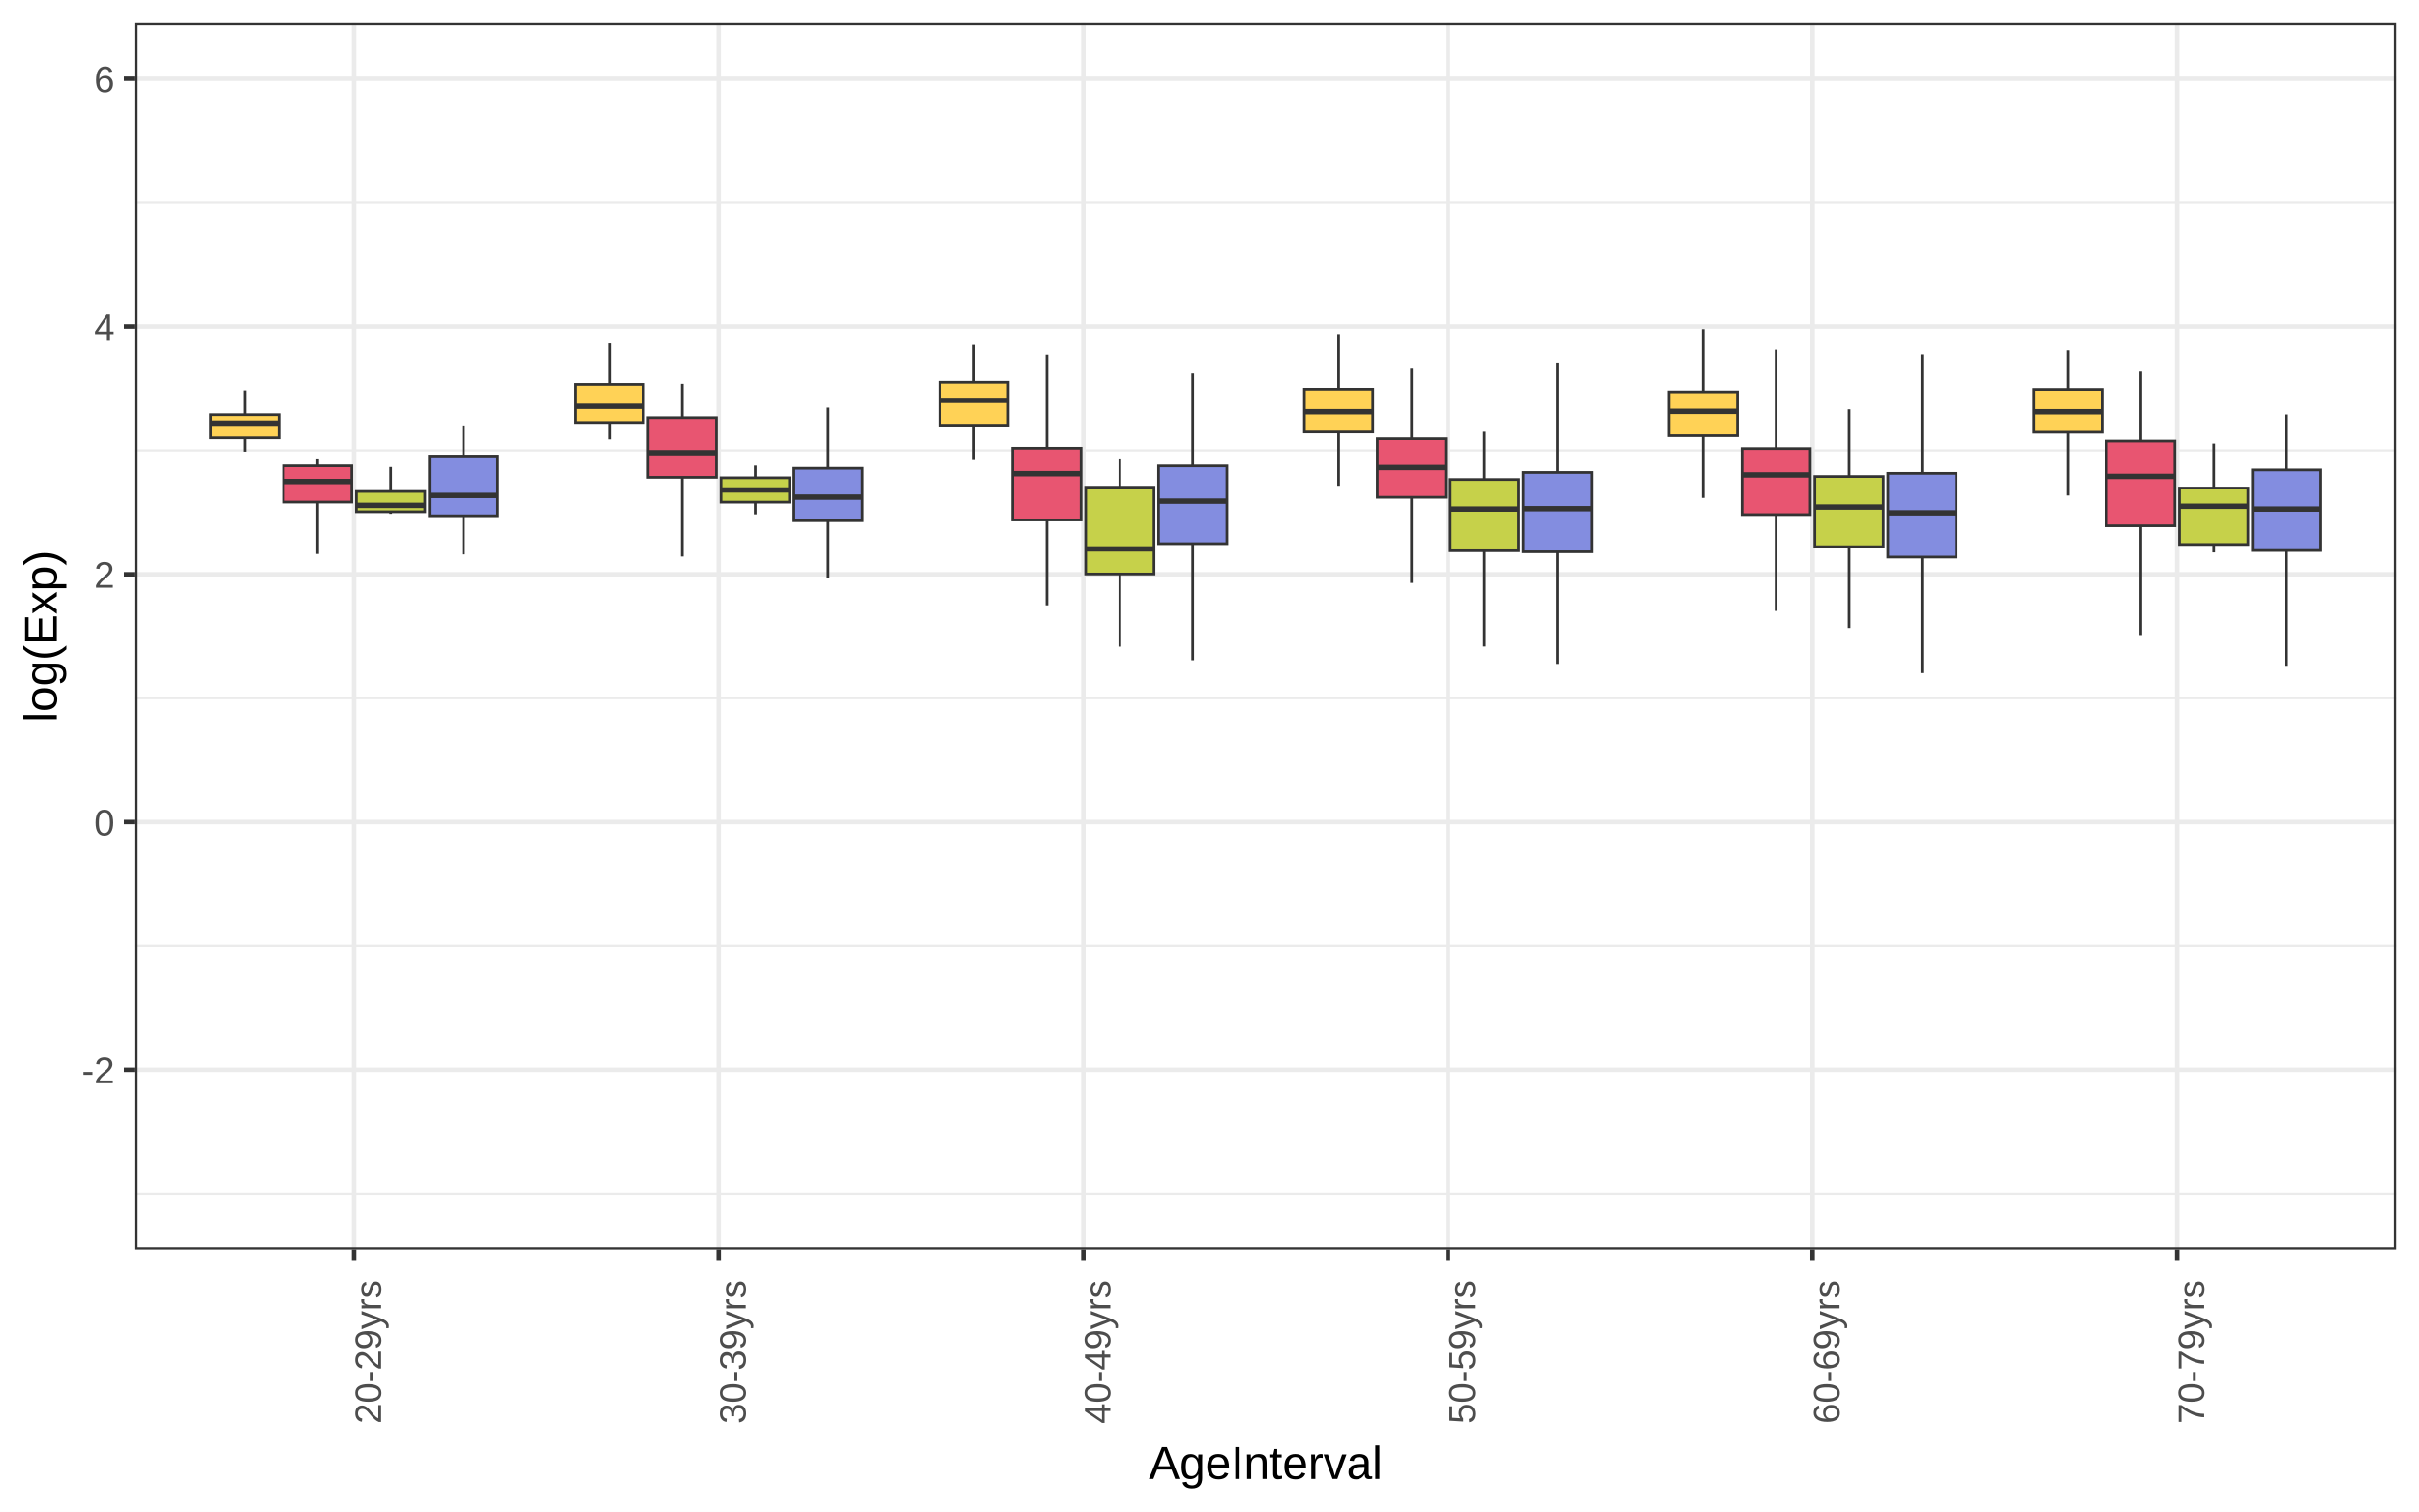
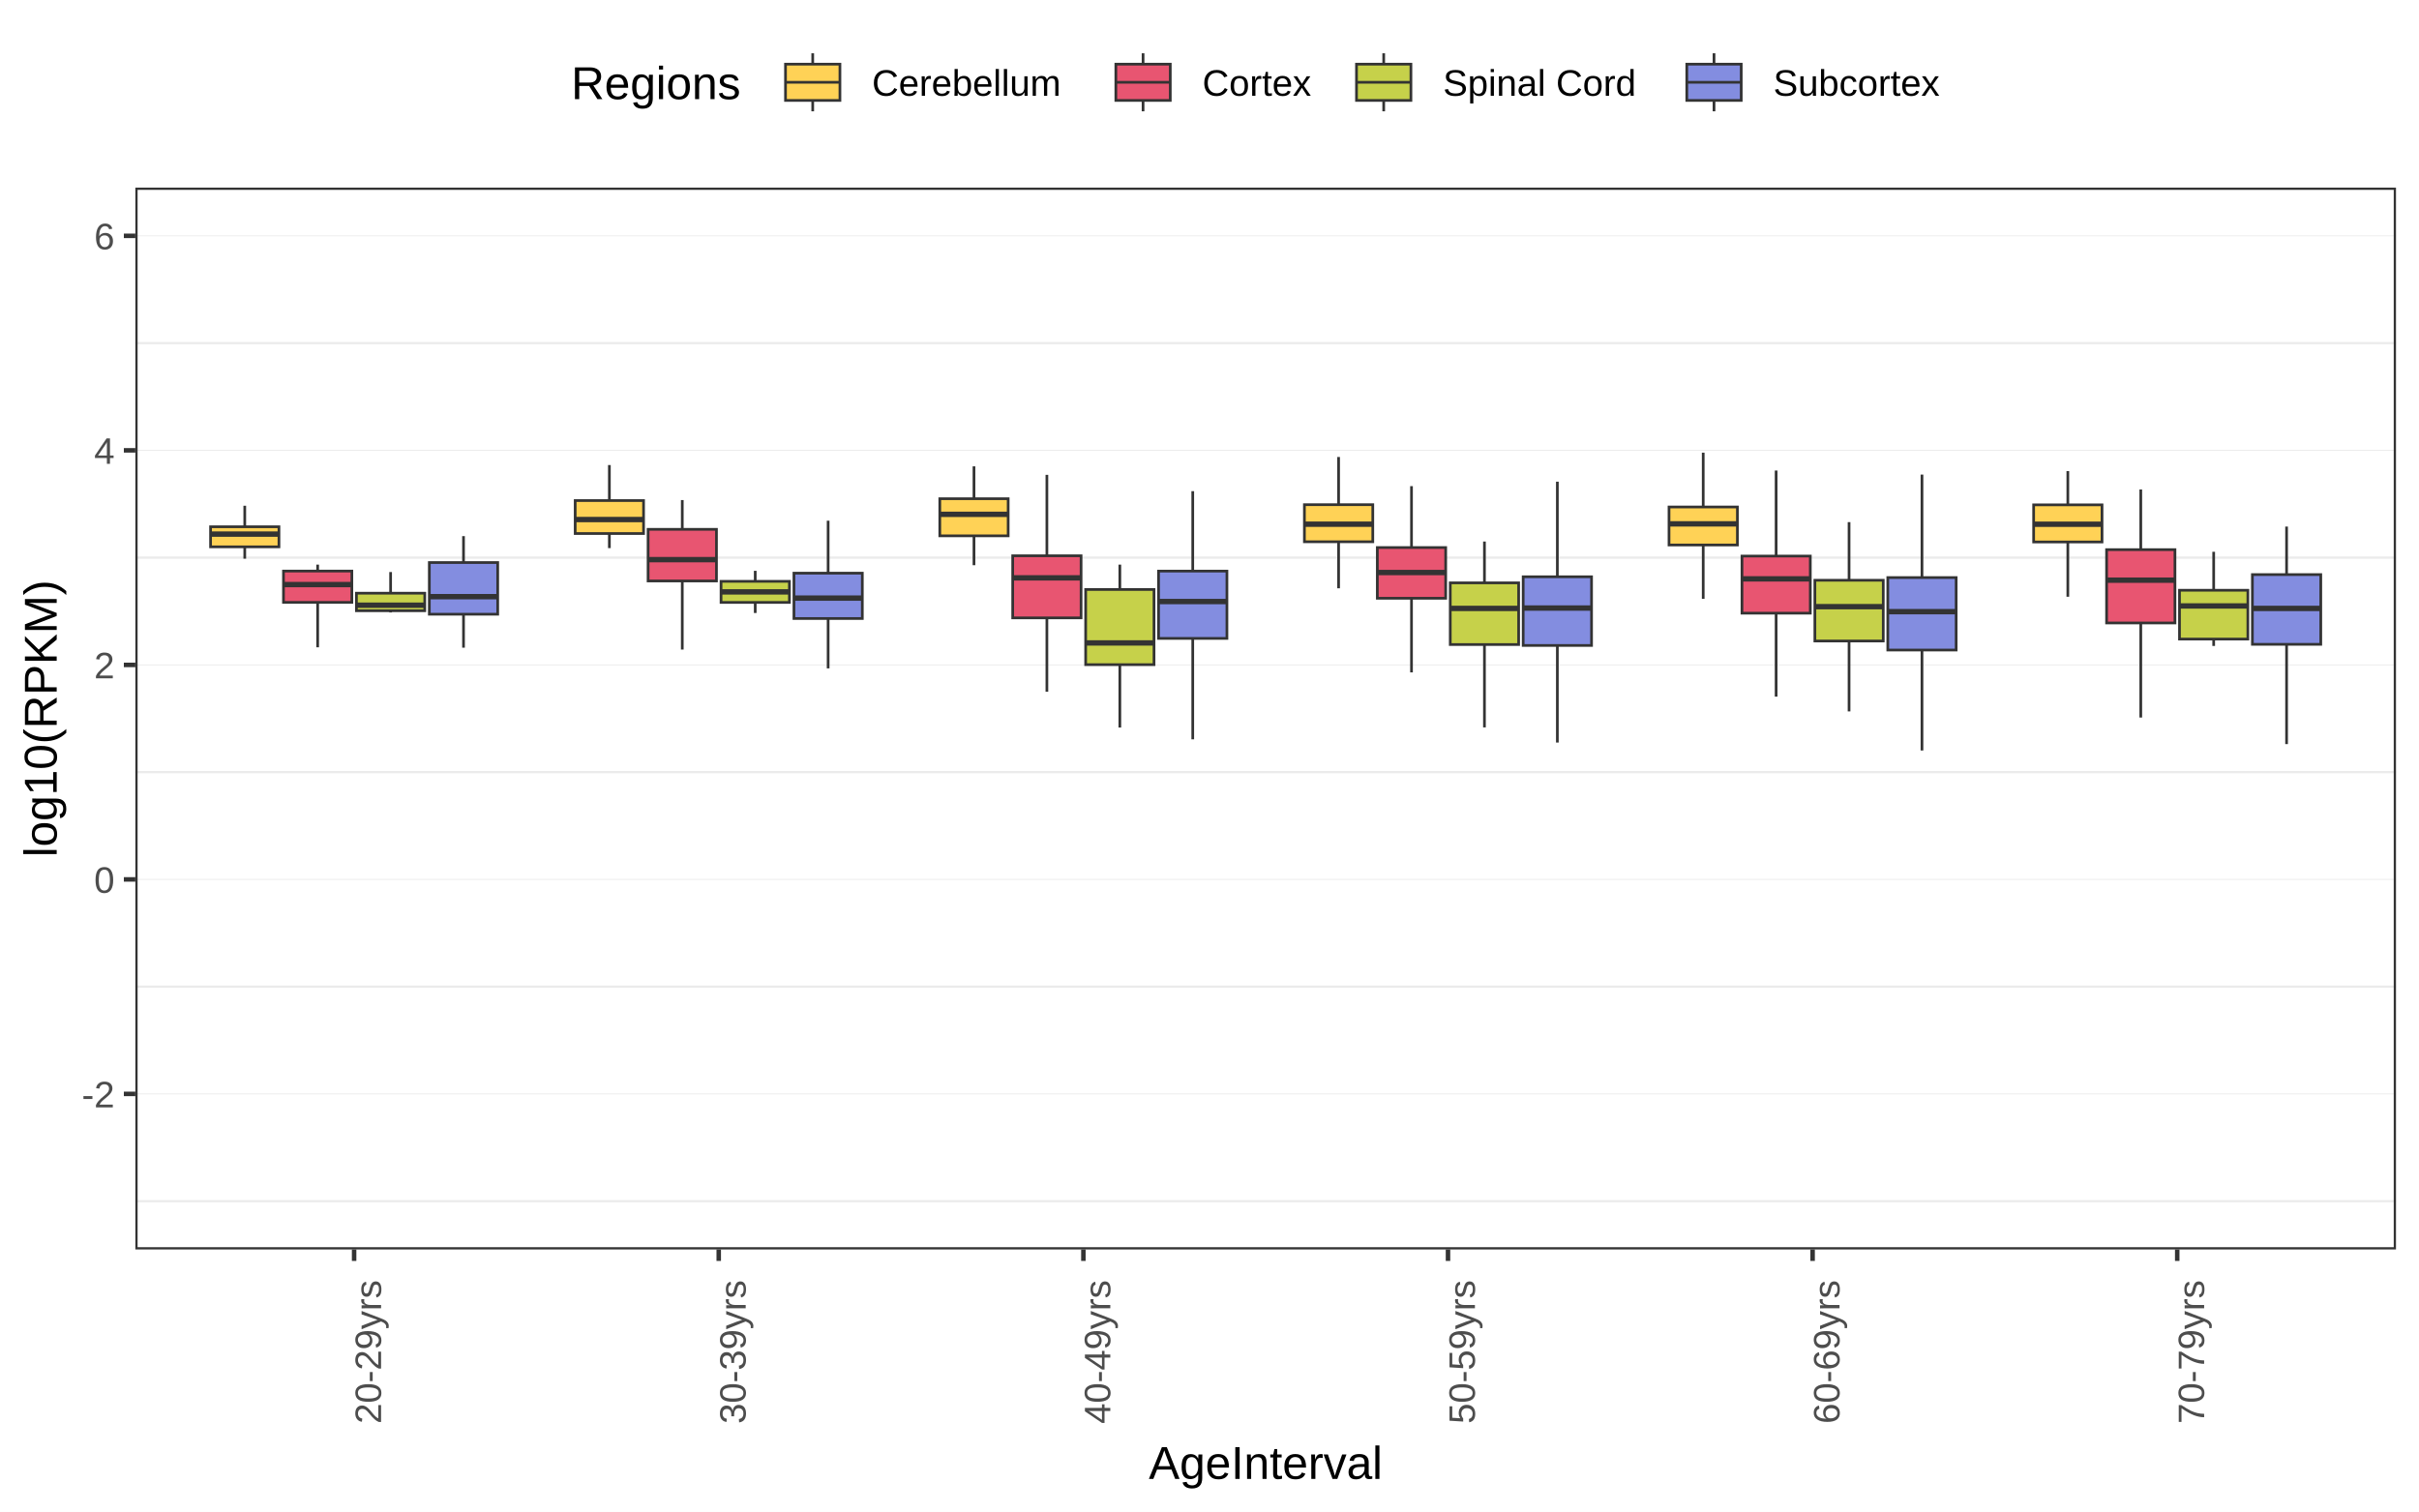
<svg xmlns="http://www.w3.org/2000/svg" class="svglite" width="576.00pt" height="360.00pt" viewBox="0 0 576.00 360.00">
  <defs>
    <style type="text/css">
    .svglite line, .svglite polyline, .svglite polygon, .svglite path, .svglite rect, .svglite circle {
      fill: none;
      stroke: #000000;
      stroke-linecap: round;
      stroke-linejoin: round;
      stroke-miterlimit: 10.00;
    }
    .svglite text {
      white-space: pre;
    }
  </style>
  </defs>
  <rect width="100%" height="100%" style="stroke: none; fill: #FFFFFF;" />
  <defs>
    <clipPath id="cpMC4wMHw1NzYuMDB8MC4wMHwzNjAuMDA=">
      <rect x="0.00" y="0.00" width="576.00" height="360.00" />
    </clipPath>
  </defs>
  <g clip-path="url(#cpMC4wMHw1NzYuMDB8MC4wMHwzNjAuMDA=)">
    <rect x="0.00" y="0.00" width="576.00" height="360.00" style="stroke-width: 1.07; stroke: #FFFFFF; fill: #FFFFFF;" />
  </g>
  <defs>
-     <clipPath id="cpMzIuMjN8NTcwLjUyfDUuNDh8Mjk3LjU4">
-       <rect x="32.23" y="5.48" width="538.29" height="292.10" />
+     <clipPath id="cpMzIuMjN8NTcwLjUyfDQ0LjY4fDI5Ny41OA==">
+       <rect x="32.23" y="44.68" width="538.29" height="252.90" />
    </clipPath>
  </defs>
-   <g clip-path="url(#cpMzIuMjN8NTcwLjUyfDUuNDh8Mjk3LjU4)">
-     <rect x="32.23" y="5.48" width="538.29" height="292.10" style="stroke-width: 1.07; stroke: none; fill: #FFFFFF;" />
-     <polyline points="32.23,284.30 570.52,284.30 " style="stroke-width: 0.53; stroke: #EBEBEB; stroke-linecap: butt;" />
-     <polyline points="32.23,225.29 570.52,225.29 " style="stroke-width: 0.53; stroke: #EBEBEB; stroke-linecap: butt;" />
-     <polyline points="32.23,166.28 570.52,166.28 " style="stroke-width: 0.53; stroke: #EBEBEB; stroke-linecap: butt;" />
-     <polyline points="32.23,107.27 570.52,107.27 " style="stroke-width: 0.53; stroke: #EBEBEB; stroke-linecap: butt;" />
-     <polyline points="32.23,48.26 570.52,48.26 " style="stroke-width: 0.53; stroke: #EBEBEB; stroke-linecap: butt;" />
-     <polyline points="32.23,254.80 570.52,254.80 " style="stroke-width: 1.07; stroke: #EBEBEB; stroke-linecap: butt;" />
-     <polyline points="32.23,195.79 570.52,195.79 " style="stroke-width: 1.07; stroke: #EBEBEB; stroke-linecap: butt;" />
-     <polyline points="32.23,136.78 570.52,136.78 " style="stroke-width: 1.07; stroke: #EBEBEB; stroke-linecap: butt;" />
-     <polyline points="32.23,77.77 570.52,77.77 " style="stroke-width: 1.07; stroke: #EBEBEB; stroke-linecap: butt;" />
-     <polyline points="32.23,18.76 570.52,18.76 " style="stroke-width: 1.07; stroke: #EBEBEB; stroke-linecap: butt;" />
-     <polyline points="84.32,297.58 84.32,5.48 " style="stroke-width: 1.07; stroke: #EBEBEB; stroke-linecap: butt;" />
-     <polyline points="171.14,297.58 171.14,5.48 " style="stroke-width: 1.07; stroke: #EBEBEB; stroke-linecap: butt;" />
-     <polyline points="257.97,297.58 257.97,5.48 " style="stroke-width: 1.07; stroke: #EBEBEB; stroke-linecap: butt;" />
-     <polyline points="344.79,297.58 344.79,5.48 " style="stroke-width: 1.07; stroke: #EBEBEB; stroke-linecap: butt;" />
-     <polyline points="431.61,297.58 431.61,5.48 " style="stroke-width: 1.07; stroke: #EBEBEB; stroke-linecap: butt;" />
-     <polyline points="518.43,297.58 518.43,5.48 " style="stroke-width: 1.07; stroke: #EBEBEB; stroke-linecap: butt;" />
-     <line x1="58.28" y1="98.78" x2="58.28" y2="92.99" style="stroke-width: 0.64; stroke: #333333; stroke-linecap: butt;" />
-     <line x1="58.28" y1="104.30" x2="58.28" y2="107.58" style="stroke-width: 0.64; stroke: #333333; stroke-linecap: butt;" />
-     <polygon points="50.14,98.78 50.14,104.30 66.42,104.30 66.42,98.78 50.14,98.78 " style="stroke-width: 0.64; stroke: #333333; stroke-linecap: butt; stroke-linejoin: miter; fill: #FFD256;" />
-     <line x1="50.14" y1="100.80" x2="66.42" y2="100.80" style="stroke-width: 1.28; stroke: #333333; stroke-linecap: butt; stroke-linejoin: miter;" />
-     <line x1="75.64" y1="110.96" x2="75.64" y2="109.19" style="stroke-width: 0.64; stroke: #333333; stroke-linecap: butt;" />
-     <line x1="75.64" y1="119.58" x2="75.64" y2="131.95" style="stroke-width: 0.64; stroke: #333333; stroke-linecap: butt;" />
-     <polygon points="67.50,110.96 67.50,119.58 83.78,119.58 83.78,110.96 67.50,110.96 " style="stroke-width: 0.64; stroke: #333333; stroke-linecap: butt; stroke-linejoin: miter; fill: #E85571;" />
-     <line x1="67.50" y1="114.69" x2="83.78" y2="114.69" style="stroke-width: 1.28; stroke: #333333; stroke-linecap: butt; stroke-linejoin: miter;" />
-     <line x1="93.01" y1="117.06" x2="93.01" y2="111.24" style="stroke-width: 0.64; stroke: #333333; stroke-linecap: butt;" />
-     <line x1="93.01" y1="121.88" x2="93.01" y2="122.37" style="stroke-width: 0.64; stroke: #333333; stroke-linecap: butt;" />
-     <polygon points="84.87,117.06 84.87,121.88 101.14,121.88 101.14,117.06 84.87,117.06 " style="stroke-width: 0.64; stroke: #333333; stroke-linecap: butt; stroke-linejoin: miter; fill: #C6D14A;" />
-     <line x1="84.87" y1="120.36" x2="101.14" y2="120.36" style="stroke-width: 1.28; stroke: #333333; stroke-linecap: butt; stroke-linejoin: miter;" />
-     <line x1="110.37" y1="108.62" x2="110.37" y2="101.35" style="stroke-width: 0.64; stroke: #333333; stroke-linecap: butt;" />
-     <line x1="110.37" y1="122.84" x2="110.37" y2="132.05" style="stroke-width: 0.64; stroke: #333333; stroke-linecap: butt;" />
-     <polygon points="102.23,108.62 102.23,122.84 118.51,122.84 118.51,108.62 102.23,108.62 " style="stroke-width: 0.64; stroke: #333333; stroke-linecap: butt; stroke-linejoin: miter; fill: #838DE0;" />
-     <line x1="102.23" y1="118.01" x2="118.51" y2="118.01" style="stroke-width: 1.28; stroke: #333333; stroke-linecap: butt; stroke-linejoin: miter;" />
-     <line x1="145.10" y1="91.57" x2="145.10" y2="81.81" style="stroke-width: 0.64; stroke: #333333; stroke-linecap: butt;" />
-     <line x1="145.10" y1="100.64" x2="145.10" y2="104.67" style="stroke-width: 0.64; stroke: #333333; stroke-linecap: butt;" />
-     <polygon points="136.96,91.57 136.96,100.64 153.24,100.64 153.24,91.57 136.96,91.57 " style="stroke-width: 0.64; stroke: #333333; stroke-linecap: butt; stroke-linejoin: miter; fill: #FFD256;" />
-     <line x1="136.96" y1="96.79" x2="153.24" y2="96.79" style="stroke-width: 1.28; stroke: #333333; stroke-linecap: butt; stroke-linejoin: miter;" />
-     <line x1="162.46" y1="99.49" x2="162.46" y2="91.44" style="stroke-width: 0.64; stroke: #333333; stroke-linecap: butt;" />
-     <line x1="162.46" y1="113.69" x2="162.46" y2="132.56" style="stroke-width: 0.64; stroke: #333333; stroke-linecap: butt;" />
-     <polygon points="154.32,99.49 154.32,113.69 170.60,113.69 170.60,99.49 154.32,99.49 " style="stroke-width: 0.64; stroke: #333333; stroke-linecap: butt; stroke-linejoin: miter; fill: #E85571;" />
-     <line x1="154.32" y1="107.83" x2="170.60" y2="107.83" style="stroke-width: 1.28; stroke: #333333; stroke-linecap: butt; stroke-linejoin: miter;" />
-     <line x1="179.83" y1="113.80" x2="179.83" y2="110.90" style="stroke-width: 0.64; stroke: #333333; stroke-linecap: butt;" />
-     <line x1="179.83" y1="119.60" x2="179.83" y2="122.49" style="stroke-width: 0.64; stroke: #333333; stroke-linecap: butt;" />
-     <polygon points="171.69,113.80 171.69,119.60 187.97,119.60 187.97,113.80 171.69,113.80 " style="stroke-width: 0.64; stroke: #333333; stroke-linecap: butt; stroke-linejoin: miter; fill: #C6D14A;" />
-     <line x1="171.69" y1="116.70" x2="187.97" y2="116.70" style="stroke-width: 1.28; stroke: #333333; stroke-linecap: butt; stroke-linejoin: miter;" />
-     <line x1="197.19" y1="111.55" x2="197.19" y2="97.10" style="stroke-width: 0.64; stroke: #333333; stroke-linecap: butt;" />
-     <line x1="197.19" y1="124.02" x2="197.19" y2="137.74" style="stroke-width: 0.64; stroke: #333333; stroke-linecap: butt;" />
-     <polygon points="189.05,111.55 189.05,124.02 205.33,124.02 205.33,111.55 189.05,111.55 " style="stroke-width: 0.64; stroke: #333333; stroke-linecap: butt; stroke-linejoin: miter; fill: #838DE0;" />
-     <line x1="189.05" y1="118.41" x2="205.33" y2="118.41" style="stroke-width: 1.28; stroke: #333333; stroke-linecap: butt; stroke-linejoin: miter;" />
-     <line x1="231.92" y1="91.07" x2="231.92" y2="82.16" style="stroke-width: 0.64; stroke: #333333; stroke-linecap: butt;" />
-     <line x1="231.92" y1="101.28" x2="231.92" y2="109.35" style="stroke-width: 0.64; stroke: #333333; stroke-linecap: butt;" />
-     <polygon points="223.78,91.07 223.78,101.28 240.06,101.28 240.06,91.07 223.78,91.07 " style="stroke-width: 0.64; stroke: #333333; stroke-linecap: butt; stroke-linejoin: miter; fill: #FFD256;" />
-     <line x1="223.78" y1="95.37" x2="240.06" y2="95.37" style="stroke-width: 1.28; stroke: #333333; stroke-linecap: butt; stroke-linejoin: miter;" />
-     <line x1="249.28" y1="106.76" x2="249.28" y2="84.50" style="stroke-width: 0.64; stroke: #333333; stroke-linecap: butt;" />
-     <line x1="249.28" y1="123.85" x2="249.28" y2="144.17" style="stroke-width: 0.64; stroke: #333333; stroke-linecap: butt;" />
-     <polygon points="241.14,106.76 241.14,123.85 257.42,123.85 257.42,106.76 241.14,106.76 " style="stroke-width: 0.64; stroke: #333333; stroke-linecap: butt; stroke-linejoin: miter; fill: #E85571;" />
-     <line x1="241.14" y1="112.83" x2="257.42" y2="112.83" style="stroke-width: 1.28; stroke: #333333; stroke-linecap: butt; stroke-linejoin: miter;" />
-     <line x1="266.65" y1="116.04" x2="266.65" y2="109.19" style="stroke-width: 0.64; stroke: #333333; stroke-linecap: butt;" />
-     <line x1="266.65" y1="136.71" x2="266.65" y2="154.01" style="stroke-width: 0.64; stroke: #333333; stroke-linecap: butt;" />
-     <polygon points="258.51,116.04 258.51,136.71 274.79,136.71 274.79,116.04 258.51,116.04 " style="stroke-width: 0.64; stroke: #333333; stroke-linecap: butt; stroke-linejoin: miter; fill: #C6D14A;" />
-     <line x1="258.51" y1="130.74" x2="274.79" y2="130.74" style="stroke-width: 1.28; stroke: #333333; stroke-linecap: butt; stroke-linejoin: miter;" />
-     <line x1="284.01" y1="110.98" x2="284.01" y2="88.98" style="stroke-width: 0.64; stroke: #333333; stroke-linecap: butt;" />
-     <line x1="284.01" y1="129.49" x2="284.01" y2="157.25" style="stroke-width: 0.64; stroke: #333333; stroke-linecap: butt;" />
-     <polygon points="275.87,110.98 275.87,129.49 292.15,129.49 292.15,110.98 275.87,110.98 " style="stroke-width: 0.64; stroke: #333333; stroke-linecap: butt; stroke-linejoin: miter; fill: #838DE0;" />
-     <line x1="275.87" y1="119.36" x2="292.15" y2="119.36" style="stroke-width: 1.28; stroke: #333333; stroke-linecap: butt; stroke-linejoin: miter;" />
-     <line x1="318.74" y1="92.71" x2="318.74" y2="79.58" style="stroke-width: 0.64; stroke: #333333; stroke-linecap: butt;" />
-     <line x1="318.74" y1="102.91" x2="318.74" y2="115.71" style="stroke-width: 0.64; stroke: #333333; stroke-linecap: butt;" />
-     <polygon points="310.60,92.71 310.60,102.91 326.88,102.91 326.88,92.71 310.60,92.71 " style="stroke-width: 0.64; stroke: #333333; stroke-linecap: butt; stroke-linejoin: miter; fill: #FFD256;" />
-     <line x1="310.60" y1="98.08" x2="326.88" y2="98.08" style="stroke-width: 1.28; stroke: #333333; stroke-linecap: butt; stroke-linejoin: miter;" />
-     <line x1="336.10" y1="104.51" x2="336.10" y2="87.62" style="stroke-width: 0.64; stroke: #333333; stroke-linecap: butt;" />
-     <line x1="336.10" y1="118.45" x2="336.10" y2="138.84" style="stroke-width: 0.64; stroke: #333333; stroke-linecap: butt;" />
-     <polygon points="327.96,104.51 327.96,118.45 344.24,118.45 344.24,104.51 327.96,104.51 " style="stroke-width: 0.64; stroke: #333333; stroke-linecap: butt; stroke-linejoin: miter; fill: #E85571;" />
-     <line x1="327.96" y1="111.37" x2="344.24" y2="111.37" style="stroke-width: 1.28; stroke: #333333; stroke-linecap: butt; stroke-linejoin: miter;" />
-     <line x1="353.47" y1="114.21" x2="353.47" y2="102.85" style="stroke-width: 0.64; stroke: #333333; stroke-linecap: butt;" />
-     <line x1="353.47" y1="131.18" x2="353.47" y2="153.98" style="stroke-width: 0.64; stroke: #333333; stroke-linecap: butt;" />
-     <polygon points="345.33,114.21 345.33,131.18 361.61,131.18 361.61,114.21 345.33,114.21 " style="stroke-width: 0.64; stroke: #333333; stroke-linecap: butt; stroke-linejoin: miter; fill: #C6D14A;" />
-     <line x1="345.33" y1="121.24" x2="361.61" y2="121.24" style="stroke-width: 1.28; stroke: #333333; stroke-linecap: butt; stroke-linejoin: miter;" />
-     <line x1="370.83" y1="112.54" x2="370.83" y2="86.38" style="stroke-width: 0.64; stroke: #333333; stroke-linecap: butt;" />
-     <line x1="370.83" y1="131.43" x2="370.83" y2="158.13" style="stroke-width: 0.64; stroke: #333333; stroke-linecap: butt;" />
-     <polygon points="362.69,112.54 362.69,131.43 378.97,131.43 378.97,112.54 362.69,112.54 " style="stroke-width: 0.64; stroke: #333333; stroke-linecap: butt; stroke-linejoin: miter; fill: #838DE0;" />
-     <line x1="362.69" y1="121.15" x2="378.97" y2="121.15" style="stroke-width: 1.28; stroke: #333333; stroke-linecap: butt; stroke-linejoin: miter;" />
-     <line x1="405.56" y1="93.35" x2="405.56" y2="78.39" style="stroke-width: 0.64; stroke: #333333; stroke-linecap: butt;" />
-     <line x1="405.56" y1="103.79" x2="405.56" y2="118.60" style="stroke-width: 0.64; stroke: #333333; stroke-linecap: butt;" />
-     <polygon points="397.42,93.35 397.42,103.79 413.70,103.79 413.70,93.35 397.42,93.35 " style="stroke-width: 0.64; stroke: #333333; stroke-linecap: butt; stroke-linejoin: miter; fill: #FFD256;" />
-     <line x1="397.42" y1="97.99" x2="413.70" y2="97.99" style="stroke-width: 1.28; stroke: #333333; stroke-linecap: butt; stroke-linejoin: miter;" />
-     <line x1="422.92" y1="106.84" x2="422.92" y2="83.31" style="stroke-width: 0.64; stroke: #333333; stroke-linecap: butt;" />
-     <line x1="422.92" y1="122.56" x2="422.92" y2="145.51" style="stroke-width: 0.64; stroke: #333333; stroke-linecap: butt;" />
-     <polygon points="414.79,106.84 414.79,122.56 431.06,122.56 431.06,106.84 414.79,106.84 " style="stroke-width: 0.64; stroke: #333333; stroke-linecap: butt; stroke-linejoin: miter; fill: #E85571;" />
-     <line x1="414.79" y1="113.12" x2="431.06" y2="113.12" style="stroke-width: 1.28; stroke: #333333; stroke-linecap: butt; stroke-linejoin: miter;" />
-     <line x1="440.29" y1="113.50" x2="440.29" y2="97.50" style="stroke-width: 0.64; stroke: #333333; stroke-linecap: butt;" />
-     <line x1="440.29" y1="130.21" x2="440.29" y2="149.57" style="stroke-width: 0.64; stroke: #333333; stroke-linecap: butt;" />
-     <polygon points="432.15,113.50 432.15,130.21 448.43,130.21 448.43,113.50 432.15,113.50 " style="stroke-width: 0.64; stroke: #333333; stroke-linecap: butt; stroke-linejoin: miter; fill: #C6D14A;" />
-     <line x1="432.15" y1="120.76" x2="448.43" y2="120.76" style="stroke-width: 1.28; stroke: #333333; stroke-linecap: butt; stroke-linejoin: miter;" />
-     <line x1="457.65" y1="112.75" x2="457.65" y2="84.44" style="stroke-width: 0.64; stroke: #333333; stroke-linecap: butt;" />
-     <line x1="457.65" y1="132.69" x2="457.65" y2="160.32" style="stroke-width: 0.64; stroke: #333333; stroke-linecap: butt;" />
-     <polygon points="449.51,112.75 449.51,132.69 465.79,132.69 465.79,112.75 449.51,112.75 " style="stroke-width: 0.64; stroke: #333333; stroke-linecap: butt; stroke-linejoin: miter; fill: #838DE0;" />
-     <line x1="449.51" y1="122.14" x2="465.79" y2="122.14" style="stroke-width: 1.28; stroke: #333333; stroke-linecap: butt; stroke-linejoin: miter;" />
-     <line x1="492.38" y1="92.76" x2="492.38" y2="83.46" style="stroke-width: 0.64; stroke: #333333; stroke-linecap: butt;" />
-     <line x1="492.38" y1="102.97" x2="492.38" y2="118.03" style="stroke-width: 0.64; stroke: #333333; stroke-linecap: butt;" />
-     <polygon points="484.24,92.76 484.24,102.97 500.52,102.97 500.52,92.76 484.24,92.76 " style="stroke-width: 0.64; stroke: #333333; stroke-linecap: butt; stroke-linejoin: miter; fill: #FFD256;" />
-     <line x1="484.24" y1="98.09" x2="500.52" y2="98.09" style="stroke-width: 1.28; stroke: #333333; stroke-linecap: butt; stroke-linejoin: miter;" />
-     <line x1="509.75" y1="105.07" x2="509.75" y2="88.53" style="stroke-width: 0.64; stroke: #333333; stroke-linecap: butt;" />
-     <line x1="509.75" y1="125.24" x2="509.75" y2="151.25" style="stroke-width: 0.64; stroke: #333333; stroke-linecap: butt;" />
-     <polygon points="501.61,105.07 501.61,125.24 517.89,125.24 517.89,105.07 501.61,105.07 " style="stroke-width: 0.64; stroke: #333333; stroke-linecap: butt; stroke-linejoin: miter; fill: #E85571;" />
-     <line x1="501.61" y1="113.47" x2="517.89" y2="113.47" style="stroke-width: 1.28; stroke: #333333; stroke-linecap: butt; stroke-linejoin: miter;" />
-     <line x1="527.11" y1="116.24" x2="527.11" y2="105.66" style="stroke-width: 0.64; stroke: #333333; stroke-linecap: butt;" />
-     <line x1="527.11" y1="129.68" x2="527.11" y2="131.57" style="stroke-width: 0.64; stroke: #333333; stroke-linecap: butt;" />
-     <polygon points="518.97,116.24 518.97,129.68 535.25,129.68 535.25,116.24 518.97,116.24 " style="stroke-width: 0.64; stroke: #333333; stroke-linecap: butt; stroke-linejoin: miter; fill: #C6D14A;" />
-     <line x1="518.97" y1="120.57" x2="535.25" y2="120.57" style="stroke-width: 1.28; stroke: #333333; stroke-linecap: butt; stroke-linejoin: miter;" />
-     <line x1="544.47" y1="111.94" x2="544.47" y2="98.73" style="stroke-width: 0.64; stroke: #333333; stroke-linecap: butt;" />
-     <line x1="544.47" y1="131.12" x2="544.47" y2="158.57" style="stroke-width: 0.64; stroke: #333333; stroke-linecap: butt;" />
-     <polygon points="536.33,111.94 536.33,131.12 552.61,131.12 552.61,111.94 536.33,111.94 " style="stroke-width: 0.64; stroke: #333333; stroke-linecap: butt; stroke-linejoin: miter; fill: #838DE0;" />
-     <line x1="536.33" y1="121.24" x2="552.61" y2="121.24" style="stroke-width: 1.28; stroke: #333333; stroke-linecap: butt; stroke-linejoin: miter;" />
-     <rect x="32.23" y="5.48" width="538.29" height="292.10" style="stroke-width: 1.07; stroke: #333333;" />
+   <g clip-path="url(#cpMzIuMjN8NTcwLjUyfDQ0LjY4fDI5Ny41OA==)">
+     <rect x="32.23" y="44.68" width="538.29" height="252.90" style="stroke-width: 1.07; stroke: none; fill: #FFFFFF;" />
+     <polyline points="32.23,286.08 570.52,286.08 " style="stroke-width: 0.53; stroke: #EBEBEB; stroke-linecap: butt;" />
+     <polyline points="32.23,234.99 570.52,234.99 " style="stroke-width: 0.53; stroke: #EBEBEB; stroke-linecap: butt;" />
+     <polyline points="32.23,183.90 570.52,183.90 " style="stroke-width: 0.53; stroke: #EBEBEB; stroke-linecap: butt;" />
+     <polyline points="32.23,132.81 570.52,132.81 " style="stroke-width: 0.53; stroke: #EBEBEB; stroke-linecap: butt;" />
+     <polyline points="32.23,81.72 570.52,81.72 " style="stroke-width: 0.53; stroke: #EBEBEB; stroke-linecap: butt;" />
+     <polyline points="32.23,260.54 570.52,260.54 " style="stroke-width: 0.21; stroke: #EBEBEB; stroke-linecap: butt;" />
+     <polyline points="32.23,209.45 570.52,209.45 " style="stroke-width: 0.21; stroke: #EBEBEB; stroke-linecap: butt;" />
+     <polyline points="32.23,158.36 570.52,158.36 " style="stroke-width: 0.21; stroke: #EBEBEB; stroke-linecap: butt;" />
+     <polyline points="32.23,107.26 570.52,107.26 " style="stroke-width: 0.21; stroke: #EBEBEB; stroke-linecap: butt;" />
+     <polyline points="32.23,56.17 570.52,56.17 " style="stroke-width: 0.21; stroke: #EBEBEB; stroke-linecap: butt;" />
+     <line x1="58.28" y1="125.46" x2="58.28" y2="120.45" style="stroke-width: 0.64; stroke: #333333; stroke-linecap: butt;" />
+     <line x1="58.28" y1="130.24" x2="58.28" y2="133.07" style="stroke-width: 0.64; stroke: #333333; stroke-linecap: butt;" />
+     <polygon points="50.14,125.46 50.14,130.24 66.42,130.24 66.42,125.46 50.14,125.46 " style="stroke-width: 0.64; stroke: #333333; stroke-linecap: butt; stroke-linejoin: miter; fill: #FFD256;" />
+     <line x1="50.14" y1="127.21" x2="66.42" y2="127.21" style="stroke-width: 1.28; stroke: #333333; stroke-linecap: butt; stroke-linejoin: miter;" />
+     <line x1="75.64" y1="136.01" x2="75.64" y2="134.47" style="stroke-width: 0.64; stroke: #333333; stroke-linecap: butt;" />
+     <line x1="75.64" y1="143.47" x2="75.64" y2="154.17" style="stroke-width: 0.64; stroke: #333333; stroke-linecap: butt;" />
+     <polygon points="67.50,136.01 67.50,143.47 83.78,143.47 83.78,136.01 67.50,136.01 " style="stroke-width: 0.64; stroke: #333333; stroke-linecap: butt; stroke-linejoin: miter; fill: #E85571;" />
+     <line x1="67.50" y1="139.23" x2="83.78" y2="139.23" style="stroke-width: 1.28; stroke: #333333; stroke-linecap: butt; stroke-linejoin: miter;" />
+     <line x1="93.01" y1="141.28" x2="93.01" y2="136.24" style="stroke-width: 0.64; stroke: #333333; stroke-linecap: butt;" />
+     <line x1="93.01" y1="145.46" x2="93.01" y2="145.88" style="stroke-width: 0.64; stroke: #333333; stroke-linecap: butt;" />
+     <polygon points="84.87,141.28 84.87,145.46 101.14,145.46 101.14,141.28 84.87,141.28 " style="stroke-width: 0.64; stroke: #333333; stroke-linecap: butt; stroke-linejoin: miter; fill: #C6D14A;" />
+     <line x1="84.87" y1="144.14" x2="101.14" y2="144.14" style="stroke-width: 1.28; stroke: #333333; stroke-linecap: butt; stroke-linejoin: miter;" />
+     <line x1="110.37" y1="133.98" x2="110.37" y2="127.68" style="stroke-width: 0.64; stroke: #333333; stroke-linecap: butt;" />
+     <line x1="110.37" y1="146.29" x2="110.37" y2="154.26" style="stroke-width: 0.64; stroke: #333333; stroke-linecap: butt;" />
+     <polygon points="102.23,133.98 102.23,146.29 118.51,146.29 118.51,133.98 102.23,133.98 " style="stroke-width: 0.64; stroke: #333333; stroke-linecap: butt; stroke-linejoin: miter; fill: #838DE0;" />
+     <line x1="102.23" y1="142.11" x2="118.51" y2="142.11" style="stroke-width: 1.28; stroke: #333333; stroke-linecap: butt; stroke-linejoin: miter;" />
+     <line x1="145.10" y1="119.22" x2="145.10" y2="110.76" style="stroke-width: 0.64; stroke: #333333; stroke-linecap: butt;" />
+     <line x1="145.10" y1="127.07" x2="145.10" y2="130.55" style="stroke-width: 0.64; stroke: #333333; stroke-linecap: butt;" />
+     <polygon points="136.96,119.22 136.96,127.07 153.24,127.07 153.24,119.22 136.96,119.22 " style="stroke-width: 0.64; stroke: #333333; stroke-linecap: butt; stroke-linejoin: miter; fill: #FFD256;" />
+     <line x1="136.96" y1="123.74" x2="153.24" y2="123.74" style="stroke-width: 1.28; stroke: #333333; stroke-linecap: butt; stroke-linejoin: miter;" />
+     <line x1="162.46" y1="126.07" x2="162.46" y2="119.10" style="stroke-width: 0.64; stroke: #333333; stroke-linecap: butt;" />
+     <line x1="162.46" y1="138.37" x2="162.46" y2="154.71" style="stroke-width: 0.64; stroke: #333333; stroke-linecap: butt;" />
+     <polygon points="154.32,126.07 154.32,138.37 170.60,138.37 170.60,126.07 154.32,126.07 " style="stroke-width: 0.64; stroke: #333333; stroke-linecap: butt; stroke-linejoin: miter; fill: #E85571;" />
+     <line x1="154.32" y1="133.29" x2="170.60" y2="133.29" style="stroke-width: 1.28; stroke: #333333; stroke-linecap: butt; stroke-linejoin: miter;" />
+     <line x1="179.83" y1="138.46" x2="179.83" y2="135.95" style="stroke-width: 0.64; stroke: #333333; stroke-linecap: butt;" />
+     <line x1="179.83" y1="143.48" x2="179.83" y2="145.99" style="stroke-width: 0.64; stroke: #333333; stroke-linecap: butt;" />
+     <polygon points="171.69,138.46 171.69,143.48 187.97,143.48 187.97,138.46 171.69,138.46 " style="stroke-width: 0.64; stroke: #333333; stroke-linecap: butt; stroke-linejoin: miter; fill: #C6D14A;" />
+     <line x1="171.69" y1="140.97" x2="187.97" y2="140.97" style="stroke-width: 1.28; stroke: #333333; stroke-linecap: butt; stroke-linejoin: miter;" />
+     <line x1="197.19" y1="136.51" x2="197.19" y2="124.01" style="stroke-width: 0.64; stroke: #333333; stroke-linecap: butt;" />
+     <line x1="197.19" y1="147.31" x2="197.19" y2="159.19" style="stroke-width: 0.64; stroke: #333333; stroke-linecap: butt;" />
+     <polygon points="189.05,136.51 189.05,147.31 205.33,147.31 205.33,136.51 189.05,136.51 " style="stroke-width: 0.64; stroke: #333333; stroke-linecap: butt; stroke-linejoin: miter; fill: #838DE0;" />
+     <line x1="189.05" y1="142.45" x2="205.33" y2="142.45" style="stroke-width: 1.28; stroke: #333333; stroke-linecap: butt; stroke-linejoin: miter;" />
+     <line x1="231.92" y1="118.78" x2="231.92" y2="111.07" style="stroke-width: 0.64; stroke: #333333; stroke-linecap: butt;" />
+     <line x1="231.92" y1="127.62" x2="231.92" y2="134.61" style="stroke-width: 0.64; stroke: #333333; stroke-linecap: butt;" />
+     <polygon points="223.78,118.78 223.78,127.62 240.06,127.62 240.06,118.78 223.78,118.78 " style="stroke-width: 0.64; stroke: #333333; stroke-linecap: butt; stroke-linejoin: miter; fill: #FFD256;" />
+     <line x1="223.78" y1="122.50" x2="240.06" y2="122.50" style="stroke-width: 1.28; stroke: #333333; stroke-linecap: butt; stroke-linejoin: miter;" />
+     <line x1="249.28" y1="132.37" x2="249.28" y2="113.09" style="stroke-width: 0.64; stroke: #333333; stroke-linecap: butt;" />
+     <line x1="249.28" y1="147.16" x2="249.28" y2="164.75" style="stroke-width: 0.64; stroke: #333333; stroke-linecap: butt;" />
+     <polygon points="241.14,132.37 241.14,147.16 257.42,147.16 257.42,132.37 241.14,132.37 " style="stroke-width: 0.64; stroke: #333333; stroke-linecap: butt; stroke-linejoin: miter; fill: #E85571;" />
+     <line x1="241.14" y1="137.63" x2="257.42" y2="137.63" style="stroke-width: 1.28; stroke: #333333; stroke-linecap: butt; stroke-linejoin: miter;" />
+     <line x1="266.65" y1="140.40" x2="266.65" y2="134.47" style="stroke-width: 0.64; stroke: #333333; stroke-linecap: butt;" />
+     <line x1="266.65" y1="158.30" x2="266.65" y2="173.28" style="stroke-width: 0.64; stroke: #333333; stroke-linecap: butt;" />
+     <polygon points="258.51,140.40 258.51,158.30 274.79,158.30 274.79,140.40 258.51,140.40 " style="stroke-width: 0.64; stroke: #333333; stroke-linecap: butt; stroke-linejoin: miter; fill: #C6D14A;" />
+     <line x1="258.51" y1="153.13" x2="274.79" y2="153.13" style="stroke-width: 1.28; stroke: #333333; stroke-linecap: butt; stroke-linejoin: miter;" />
+     <line x1="284.01" y1="136.02" x2="284.01" y2="116.98" style="stroke-width: 0.64; stroke: #333333; stroke-linecap: butt;" />
+     <line x1="284.01" y1="152.05" x2="284.01" y2="176.08" style="stroke-width: 0.64; stroke: #333333; stroke-linecap: butt;" />
+     <polygon points="275.87,136.02 275.87,152.05 292.15,152.05 292.15,136.02 275.87,136.02 " style="stroke-width: 0.64; stroke: #333333; stroke-linecap: butt; stroke-linejoin: miter; fill: #838DE0;" />
+     <line x1="275.87" y1="143.27" x2="292.15" y2="143.27" style="stroke-width: 1.28; stroke: #333333; stroke-linecap: butt; stroke-linejoin: miter;" />
+     <line x1="318.74" y1="120.20" x2="318.74" y2="108.84" style="stroke-width: 0.64; stroke: #333333; stroke-linecap: butt;" />
+     <line x1="318.74" y1="129.03" x2="318.74" y2="140.12" style="stroke-width: 0.64; stroke: #333333; stroke-linecap: butt;" />
+     <polygon points="310.60,120.20 310.60,129.03 326.88,129.03 326.88,120.20 310.60,120.20 " style="stroke-width: 0.64; stroke: #333333; stroke-linecap: butt; stroke-linejoin: miter; fill: #FFD256;" />
+     <line x1="310.60" y1="124.85" x2="326.88" y2="124.85" style="stroke-width: 1.28; stroke: #333333; stroke-linecap: butt; stroke-linejoin: miter;" />
+     <line x1="336.10" y1="130.41" x2="336.10" y2="115.79" style="stroke-width: 0.64; stroke: #333333; stroke-linecap: butt;" />
+     <line x1="336.10" y1="142.49" x2="336.10" y2="160.14" style="stroke-width: 0.64; stroke: #333333; stroke-linecap: butt;" />
+     <polygon points="327.96,130.41 327.96,142.49 344.24,142.49 344.24,130.41 327.96,130.41 " style="stroke-width: 0.64; stroke: #333333; stroke-linecap: butt; stroke-linejoin: miter; fill: #E85571;" />
+     <line x1="327.96" y1="136.36" x2="344.24" y2="136.36" style="stroke-width: 1.28; stroke: #333333; stroke-linecap: butt; stroke-linejoin: miter;" />
+     <line x1="353.47" y1="138.82" x2="353.47" y2="128.98" style="stroke-width: 0.64; stroke: #333333; stroke-linecap: butt;" />
+     <line x1="353.47" y1="153.51" x2="353.47" y2="173.25" style="stroke-width: 0.64; stroke: #333333; stroke-linecap: butt;" />
+     <polygon points="345.33,138.82 345.33,153.51 361.61,153.51 361.61,138.82 345.33,138.82 " style="stroke-width: 0.64; stroke: #333333; stroke-linecap: butt; stroke-linejoin: miter; fill: #C6D14A;" />
+     <line x1="345.33" y1="144.91" x2="361.61" y2="144.91" style="stroke-width: 1.28; stroke: #333333; stroke-linecap: butt; stroke-linejoin: miter;" />
+     <line x1="370.83" y1="137.37" x2="370.83" y2="114.72" style="stroke-width: 0.64; stroke: #333333; stroke-linecap: butt;" />
+     <line x1="370.83" y1="153.73" x2="370.83" y2="176.85" style="stroke-width: 0.64; stroke: #333333; stroke-linecap: butt;" />
+     <polygon points="362.69,137.37 362.69,153.73 378.97,153.73 378.97,137.37 362.69,137.37 " style="stroke-width: 0.64; stroke: #333333; stroke-linecap: butt; stroke-linejoin: miter; fill: #838DE0;" />
+     <line x1="362.69" y1="144.82" x2="378.97" y2="144.82" style="stroke-width: 1.28; stroke: #333333; stroke-linecap: butt; stroke-linejoin: miter;" />
+     <line x1="405.56" y1="120.75" x2="405.56" y2="107.81" style="stroke-width: 0.64; stroke: #333333; stroke-linecap: butt;" />
+     <line x1="405.56" y1="129.80" x2="405.56" y2="142.62" style="stroke-width: 0.64; stroke: #333333; stroke-linecap: butt;" />
+     <polygon points="397.42,120.75 397.42,129.80 413.70,129.80 413.70,120.75 397.42,120.75 " style="stroke-width: 0.64; stroke: #333333; stroke-linecap: butt; stroke-linejoin: miter; fill: #FFD256;" />
+     <line x1="397.42" y1="124.77" x2="413.70" y2="124.77" style="stroke-width: 1.28; stroke: #333333; stroke-linecap: butt; stroke-linejoin: miter;" />
+     <line x1="422.92" y1="132.44" x2="422.92" y2="112.07" style="stroke-width: 0.64; stroke: #333333; stroke-linecap: butt;" />
+     <line x1="422.92" y1="146.04" x2="422.92" y2="165.92" style="stroke-width: 0.64; stroke: #333333; stroke-linecap: butt;" />
+     <polygon points="414.79,132.44 414.79,146.04 431.06,146.04 431.06,132.44 414.79,132.44 " style="stroke-width: 0.64; stroke: #333333; stroke-linecap: butt; stroke-linejoin: miter; fill: #E85571;" />
+     <line x1="414.79" y1="137.87" x2="431.06" y2="137.87" style="stroke-width: 1.28; stroke: #333333; stroke-linecap: butt; stroke-linejoin: miter;" />
+     <line x1="440.29" y1="138.20" x2="440.29" y2="124.35" style="stroke-width: 0.64; stroke: #333333; stroke-linecap: butt;" />
+     <line x1="440.29" y1="152.67" x2="440.29" y2="169.43" style="stroke-width: 0.64; stroke: #333333; stroke-linecap: butt;" />
+     <polygon points="432.15,138.20 432.15,152.67 448.43,152.67 448.43,138.20 432.15,138.20 " style="stroke-width: 0.64; stroke: #333333; stroke-linecap: butt; stroke-linejoin: miter; fill: #C6D14A;" />
+     <line x1="432.15" y1="144.49" x2="448.43" y2="144.49" style="stroke-width: 1.28; stroke: #333333; stroke-linecap: butt; stroke-linejoin: miter;" />
+     <line x1="457.65" y1="137.56" x2="457.65" y2="113.04" style="stroke-width: 0.64; stroke: #333333; stroke-linecap: butt;" />
+     <line x1="457.65" y1="154.82" x2="457.65" y2="178.74" style="stroke-width: 0.64; stroke: #333333; stroke-linecap: butt;" />
+     <polygon points="449.51,137.56 449.51,154.82 465.79,154.82 465.79,137.56 449.51,137.56 " style="stroke-width: 0.64; stroke: #333333; stroke-linecap: butt; stroke-linejoin: miter; fill: #838DE0;" />
+     <line x1="449.51" y1="145.68" x2="465.79" y2="145.68" style="stroke-width: 1.28; stroke: #333333; stroke-linecap: butt; stroke-linejoin: miter;" />
+     <line x1="492.38" y1="120.24" x2="492.38" y2="112.20" style="stroke-width: 0.64; stroke: #333333; stroke-linecap: butt;" />
+     <line x1="492.38" y1="129.08" x2="492.38" y2="142.12" style="stroke-width: 0.64; stroke: #333333; stroke-linecap: butt;" />
+     <polygon points="484.24,120.24 484.24,129.08 500.52,129.08 500.52,120.24 484.24,120.24 " style="stroke-width: 0.64; stroke: #333333; stroke-linecap: butt; stroke-linejoin: miter; fill: #FFD256;" />
+     <line x1="484.24" y1="124.86" x2="500.52" y2="124.86" style="stroke-width: 1.28; stroke: #333333; stroke-linecap: butt; stroke-linejoin: miter;" />
+     <line x1="509.75" y1="130.91" x2="509.75" y2="116.58" style="stroke-width: 0.64; stroke: #333333; stroke-linecap: butt;" />
+     <line x1="509.75" y1="148.37" x2="509.75" y2="170.89" style="stroke-width: 0.64; stroke: #333333; stroke-linecap: butt;" />
+     <polygon points="501.61,130.91 501.61,148.37 517.89,148.37 517.89,130.91 501.61,130.91 " style="stroke-width: 0.64; stroke: #333333; stroke-linecap: butt; stroke-linejoin: miter; fill: #E85571;" />
+     <line x1="501.61" y1="138.18" x2="517.89" y2="138.18" style="stroke-width: 1.28; stroke: #333333; stroke-linecap: butt; stroke-linejoin: miter;" />
+     <line x1="527.11" y1="140.58" x2="527.11" y2="131.42" style="stroke-width: 0.64; stroke: #333333; stroke-linecap: butt;" />
+     <line x1="527.11" y1="152.21" x2="527.11" y2="153.85" style="stroke-width: 0.64; stroke: #333333; stroke-linecap: butt;" />
+     <polygon points="518.97,140.58 518.97,152.21 535.25,152.21 535.25,140.58 518.97,140.58 " style="stroke-width: 0.64; stroke: #333333; stroke-linecap: butt; stroke-linejoin: miter; fill: #C6D14A;" />
+     <line x1="518.97" y1="144.32" x2="535.25" y2="144.32" style="stroke-width: 1.28; stroke: #333333; stroke-linecap: butt; stroke-linejoin: miter;" />
+     <line x1="544.47" y1="136.85" x2="544.47" y2="125.41" style="stroke-width: 0.64; stroke: #333333; stroke-linecap: butt;" />
+     <line x1="544.47" y1="153.46" x2="544.47" y2="177.23" style="stroke-width: 0.64; stroke: #333333; stroke-linecap: butt;" />
+     <polygon points="536.33,136.85 536.33,153.46 552.61,153.46 552.61,136.85 536.33,136.85 " style="stroke-width: 0.64; stroke: #333333; stroke-linecap: butt; stroke-linejoin: miter; fill: #838DE0;" />
+     <line x1="536.33" y1="144.91" x2="552.61" y2="144.91" style="stroke-width: 1.28; stroke: #333333; stroke-linecap: butt; stroke-linejoin: miter;" />
+     <rect x="32.23" y="44.68" width="538.29" height="252.90" style="stroke-width: 1.07; stroke: #333333;" />
  </g>
  <g clip-path="url(#cpMC4wMHw1NzYuMDB8MC4wMHwzNjAuMDA=)">
-     <text x="27.30" y="258.00" text-anchor="end" style="font-size: 8.80px;fill: #4D4D4D; font-family: &quot;Arimo&quot;;" textLength="8.77px" lengthAdjust="spacingAndGlyphs">-2</text>
-     <text x="27.30" y="198.99" text-anchor="end" style="font-size: 8.80px;fill: #4D4D4D; font-family: &quot;Arimo&quot;;" textLength="5.59px" lengthAdjust="spacingAndGlyphs">0</text>
-     <text x="27.30" y="139.98" text-anchor="end" style="font-size: 8.80px;fill: #4D4D4D; font-family: &quot;Arimo&quot;;" textLength="5.59px" lengthAdjust="spacingAndGlyphs">2</text>
-     <text x="27.30" y="80.97" text-anchor="end" style="font-size: 8.80px;fill: #4D4D4D; font-family: &quot;Arimo&quot;;" textLength="5.59px" lengthAdjust="spacingAndGlyphs">4</text>
-     <text x="27.30" y="21.96" text-anchor="end" style="font-size: 8.80px;fill: #4D4D4D; font-family: &quot;Arimo&quot;;" textLength="5.59px" lengthAdjust="spacingAndGlyphs">6</text>
-     <polyline points="29.49,254.80 32.23,254.80 " style="stroke-width: 1.07; stroke: #333333; stroke-linecap: butt;" />
-     <polyline points="29.49,195.79 32.23,195.79 " style="stroke-width: 1.07; stroke: #333333; stroke-linecap: butt;" />
-     <polyline points="29.49,136.78 32.23,136.78 " style="stroke-width: 1.07; stroke: #333333; stroke-linecap: butt;" />
-     <polyline points="29.49,77.77 32.23,77.77 " style="stroke-width: 1.07; stroke: #333333; stroke-linecap: butt;" />
-     <polyline points="29.49,18.76 32.23,18.76 " style="stroke-width: 1.07; stroke: #333333; stroke-linecap: butt;" />
+     <text x="27.30" y="263.75" text-anchor="end" style="font-size: 8.80px;fill: #4D4D4D; font-family: &quot;Arimo&quot;;" textLength="8.77px" lengthAdjust="spacingAndGlyphs">-2</text>
+     <text x="27.30" y="212.65" text-anchor="end" style="font-size: 8.80px;fill: #4D4D4D; font-family: &quot;Arimo&quot;;" textLength="5.59px" lengthAdjust="spacingAndGlyphs">0</text>
+     <text x="27.30" y="161.56" text-anchor="end" style="font-size: 8.80px;fill: #4D4D4D; font-family: &quot;Arimo&quot;;" textLength="5.59px" lengthAdjust="spacingAndGlyphs">2</text>
+     <text x="27.30" y="110.47" text-anchor="end" style="font-size: 8.80px;fill: #4D4D4D; font-family: &quot;Arimo&quot;;" textLength="5.59px" lengthAdjust="spacingAndGlyphs">4</text>
+     <text x="27.30" y="59.38" text-anchor="end" style="font-size: 8.80px;fill: #4D4D4D; font-family: &quot;Arimo&quot;;" textLength="5.59px" lengthAdjust="spacingAndGlyphs">6</text>
+     <polyline points="29.49,260.54 32.23,260.54 " style="stroke-width: 1.07; stroke: #333333; stroke-linecap: butt;" />
+     <polyline points="29.49,209.45 32.23,209.45 " style="stroke-width: 1.07; stroke: #333333; stroke-linecap: butt;" />
+     <polyline points="29.49,158.36 32.23,158.36 " style="stroke-width: 1.07; stroke: #333333; stroke-linecap: butt;" />
+     <polyline points="29.49,107.26 32.23,107.26 " style="stroke-width: 1.07; stroke: #333333; stroke-linecap: butt;" />
+     <polyline points="29.49,56.17 32.23,56.17 " style="stroke-width: 1.07; stroke: #333333; stroke-linecap: butt;" />
    <polyline points="84.32,300.32 84.32,297.58 " style="stroke-width: 1.07; stroke: #333333; stroke-linecap: butt;" />
    <polyline points="171.14,300.32 171.14,297.58 " style="stroke-width: 1.07; stroke: #333333; stroke-linecap: butt;" />
    <polyline points="257.97,300.32 257.97,297.58 " style="stroke-width: 1.07; stroke: #333333; stroke-linecap: butt;" />
    <polyline points="344.79,300.32 344.79,297.58 " style="stroke-width: 1.07; stroke: #333333; stroke-linecap: butt;" />
    <polyline points="431.61,300.32 431.61,297.58 " style="stroke-width: 1.07; stroke: #333333; stroke-linecap: butt;" />
    <polyline points="518.43,300.32 518.43,297.58 " style="stroke-width: 1.07; stroke: #333333; stroke-linecap: butt;" />
    <text transform="translate(90.74,321.99) rotate(-90)" text-anchor="middle" style="font-size: 8.80px;fill: #4D4D4D; font-family: &quot;Arimo&quot;;" textLength="38.96px" lengthAdjust="spacingAndGlyphs">20-29yrs</text>
    <text transform="translate(177.56,321.99) rotate(-90)" text-anchor="middle" style="font-size: 8.80px;fill: #4D4D4D; font-family: &quot;Arimo&quot;;" textLength="38.96px" lengthAdjust="spacingAndGlyphs">30-39yrs</text>
    <text transform="translate(264.38,321.99) rotate(-90)" text-anchor="middle" style="font-size: 8.80px;fill: #4D4D4D; font-family: &quot;Arimo&quot;;" textLength="38.96px" lengthAdjust="spacingAndGlyphs">40-49yrs</text>
    <text transform="translate(351.20,321.99) rotate(-90)" text-anchor="middle" style="font-size: 8.80px;fill: #4D4D4D; font-family: &quot;Arimo&quot;;" textLength="38.96px" lengthAdjust="spacingAndGlyphs">50-59yrs</text>
    <text transform="translate(438.02,321.99) rotate(-90)" text-anchor="middle" style="font-size: 8.80px;fill: #4D4D4D; font-family: &quot;Arimo&quot;;" textLength="38.96px" lengthAdjust="spacingAndGlyphs">60-69yrs</text>
    <text transform="translate(524.84,321.99) rotate(-90)" text-anchor="middle" style="font-size: 8.80px;fill: #4D4D4D; font-family: &quot;Arimo&quot;;" textLength="38.96px" lengthAdjust="spacingAndGlyphs">70-79yrs</text>
    <text x="301.38" y="352.23" text-anchor="middle" style="font-size: 11.00px; font-family: &quot;Arimo&quot;;" textLength="63.40px" lengthAdjust="spacingAndGlyphs">AgeInterval</text>
-     <text transform="translate(13.50,151.53) rotate(-90)" text-anchor="middle" style="font-size: 11.00px; font-family: &quot;Arimo&quot;;" textLength="45.80px" lengthAdjust="spacingAndGlyphs">log(Exp)</text>
+     <text transform="translate(13.50,171.13) rotate(-90)" text-anchor="middle" style="font-size: 11.00px; font-family: &quot;Arimo&quot;;" textLength="70.34px" lengthAdjust="spacingAndGlyphs">log10(RPKM)</text>
+     <rect x="130.52" y="5.48" width="341.71" height="28.24" style="stroke-width: 1.07; stroke: none; fill: #FFFFFF;" />
+     <text x="136.00" y="23.61" style="font-size: 11.00px; font-family: &quot;Arimo&quot;;" textLength="43.39px" lengthAdjust="spacingAndGlyphs">Regions</text>
+     <rect x="184.88" y="10.96" width="17.28" height="17.28" style="stroke-width: 1.07; stroke: none; fill: #FFFFFF;" />
+     <polyline points="193.52,26.51 193.52,23.92 " style="stroke-width: 0.64; stroke: #333333; stroke-linecap: butt; stroke-linejoin: miter;" />
+     <polyline points="193.52,15.28 193.52,12.69 " style="stroke-width: 0.64; stroke: #333333; stroke-linecap: butt; stroke-linejoin: miter;" />
+     <rect x="187.04" y="15.28" width="12.96" height="8.64" style="stroke-width: 0.64; stroke: #333333; stroke-linecap: butt; stroke-linejoin: miter; fill: #FFD256;" />
+     <polyline points="187.04,19.60 200.00,19.60 " style="stroke-width: 0.64; stroke: #333333; stroke-linecap: butt; stroke-linejoin: miter;" />
+     <rect x="263.54" y="10.96" width="17.28" height="17.28" style="stroke-width: 1.07; stroke: none; fill: #FFFFFF;" />
+     <polyline points="272.18,26.51 272.18,23.92 " style="stroke-width: 0.64; stroke: #333333; stroke-linecap: butt; stroke-linejoin: miter;" />
+     <polyline points="272.18,15.28 272.18,12.69 " style="stroke-width: 0.64; stroke: #333333; stroke-linecap: butt; stroke-linejoin: miter;" />
+     <rect x="265.70" y="15.28" width="12.96" height="8.64" style="stroke-width: 0.64; stroke: #333333; stroke-linecap: butt; stroke-linejoin: miter; fill: #E85571;" />
+     <polyline points="265.70,19.60 278.66,19.60 " style="stroke-width: 0.64; stroke: #333333; stroke-linecap: butt; stroke-linejoin: miter;" />
+     <rect x="320.84" y="10.96" width="17.28" height="17.28" style="stroke-width: 1.07; stroke: none; fill: #FFFFFF;" />
+     <polyline points="329.48,26.51 329.48,23.92 " style="stroke-width: 0.64; stroke: #333333; stroke-linecap: butt; stroke-linejoin: miter;" />
+     <polyline points="329.48,15.28 329.48,12.69 " style="stroke-width: 0.64; stroke: #333333; stroke-linecap: butt; stroke-linejoin: miter;" />
+     <rect x="323.00" y="15.28" width="12.96" height="8.64" style="stroke-width: 0.64; stroke: #333333; stroke-linecap: butt; stroke-linejoin: miter; fill: #C6D14A;" />
+     <polyline points="323.00,19.60 335.96,19.60 " style="stroke-width: 0.64; stroke: #333333; stroke-linecap: butt; stroke-linejoin: miter;" />
+     <rect x="399.49" y="10.96" width="17.28" height="17.28" style="stroke-width: 1.07; stroke: none; fill: #FFFFFF;" />
+     <polyline points="408.13,26.51 408.13,23.92 " style="stroke-width: 0.64; stroke: #333333; stroke-linecap: butt; stroke-linejoin: miter;" />
+     <polyline points="408.13,15.28 408.13,12.69 " style="stroke-width: 0.64; stroke: #333333; stroke-linecap: butt; stroke-linejoin: miter;" />
+     <rect x="401.65" y="15.28" width="12.96" height="8.64" style="stroke-width: 0.64; stroke: #333333; stroke-linecap: butt; stroke-linejoin: miter; fill: #838DE0;" />
+     <polyline points="401.65,19.60 414.61,19.60 " style="stroke-width: 0.64; stroke: #333333; stroke-linecap: butt; stroke-linejoin: miter;" />
+     <text x="207.63" y="22.81" style="font-size: 8.80px; font-family: &quot;Arimo&quot;;" textLength="50.43px" lengthAdjust="spacingAndGlyphs">Cerebellum</text>
+     <text x="286.30" y="22.81" style="font-size: 8.80px; font-family: &quot;Arimo&quot;;" textLength="29.06px" lengthAdjust="spacingAndGlyphs">Cortex</text>
+     <text x="343.60" y="22.81" style="font-size: 8.80px; font-family: &quot;Arimo&quot;;" textLength="50.41px" lengthAdjust="spacingAndGlyphs">Spinal Cord</text>
+     <text x="422.25" y="22.81" style="font-size: 8.80px; font-family: &quot;Arimo&quot;;" textLength="44.50px" lengthAdjust="spacingAndGlyphs">Subcortex</text>
  </g>
</svg>
